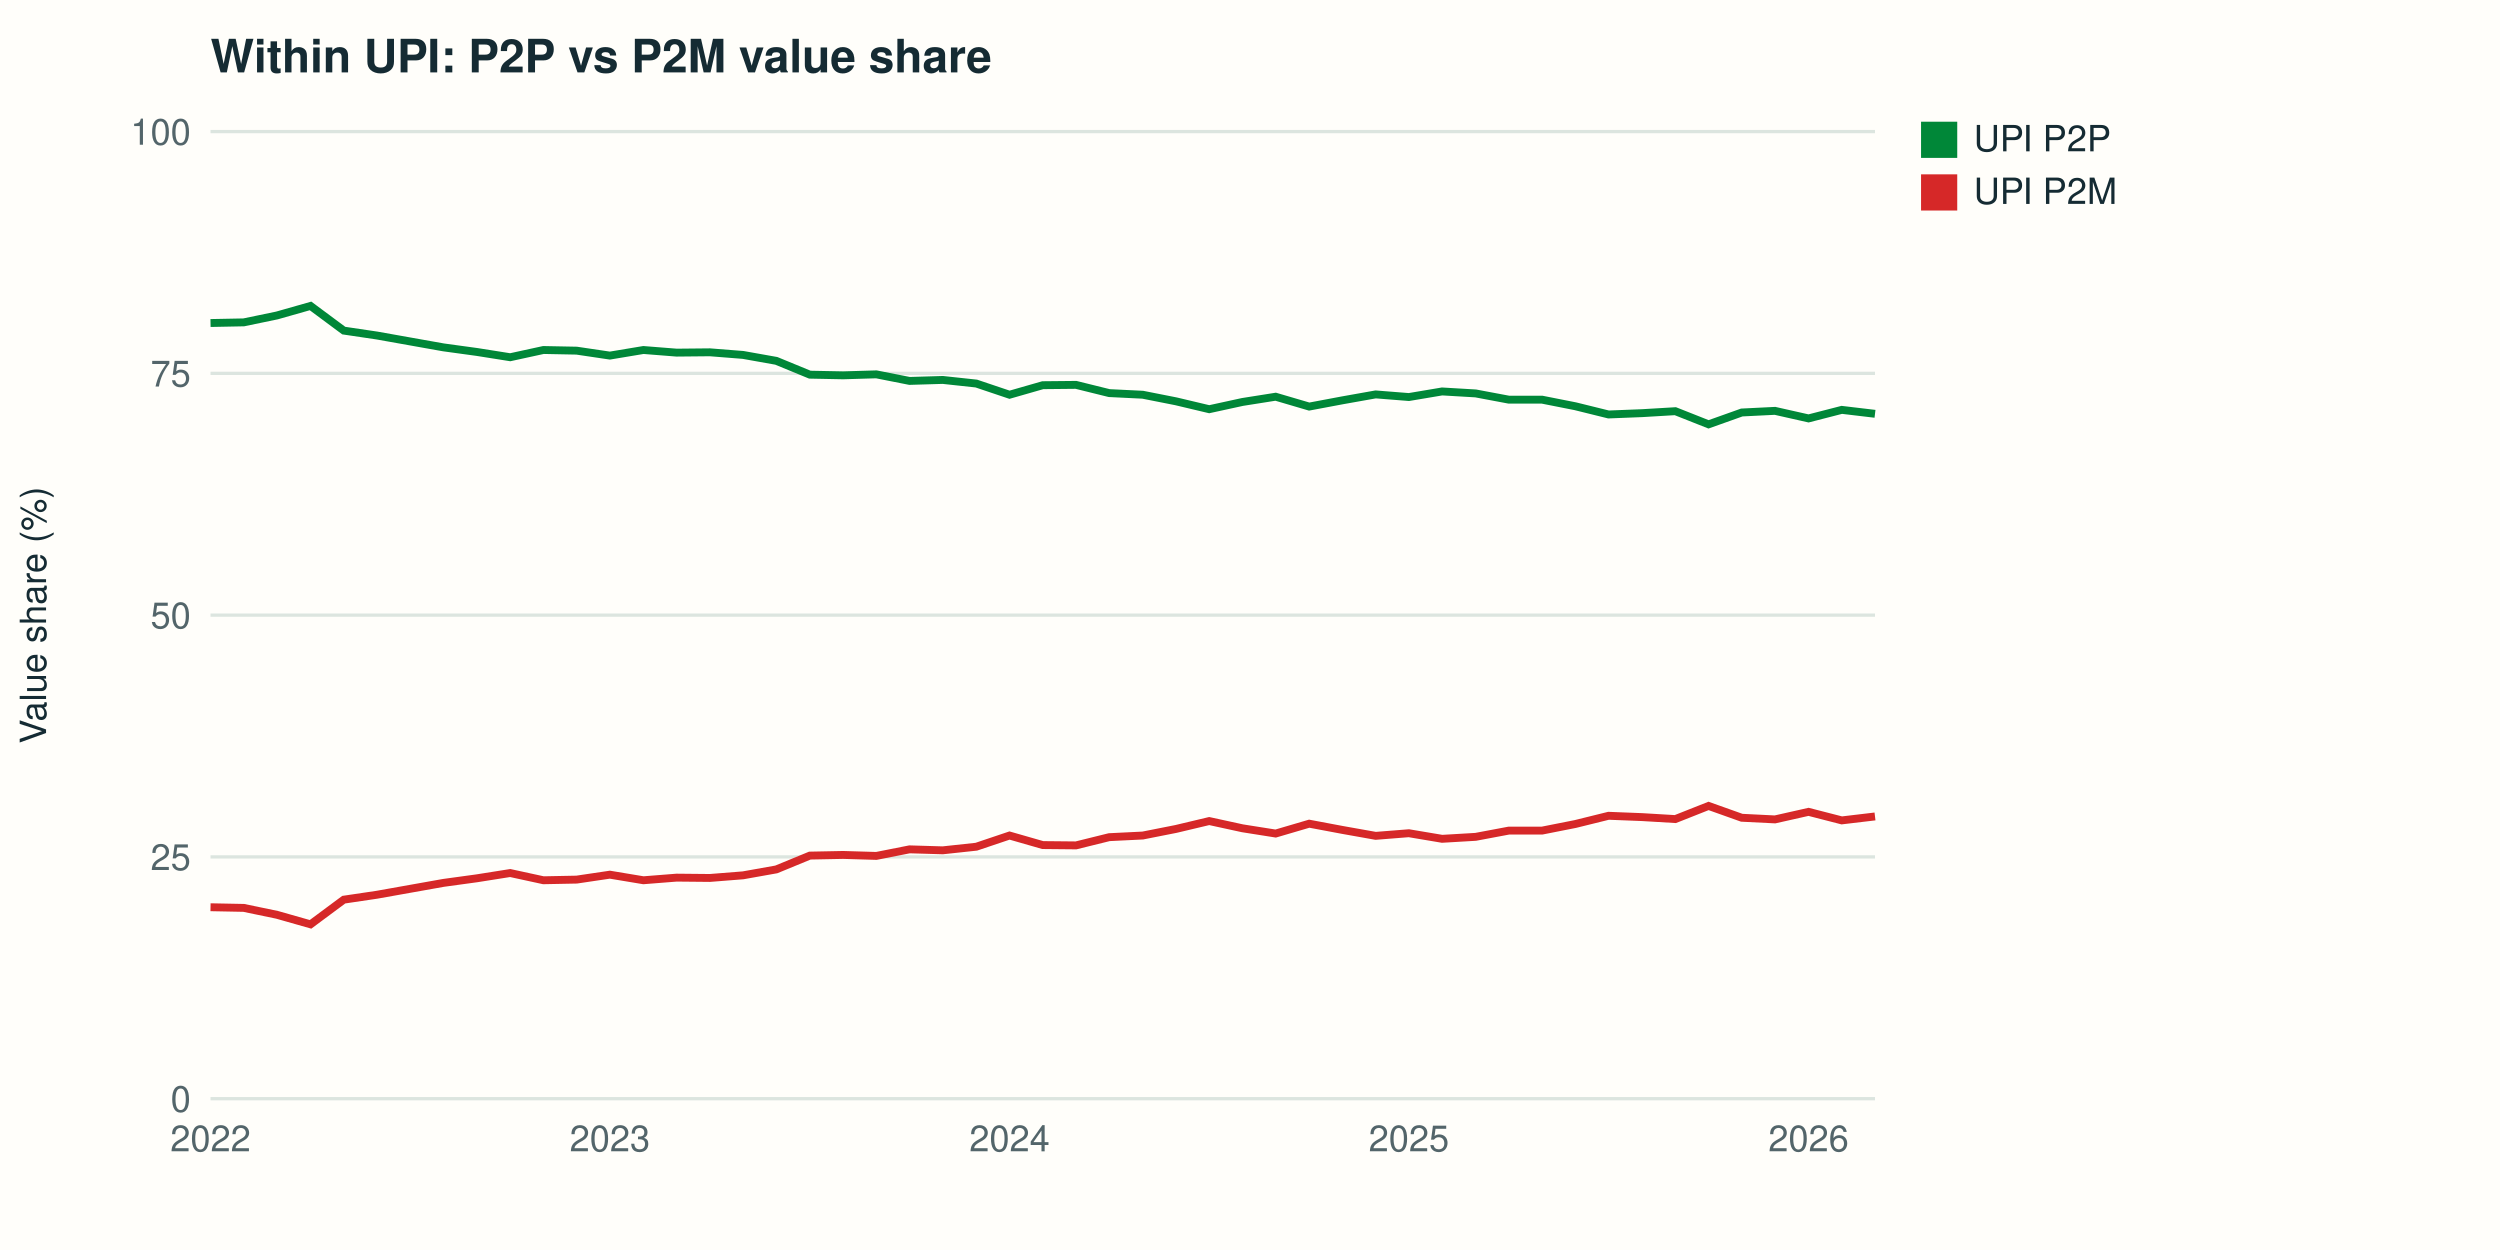
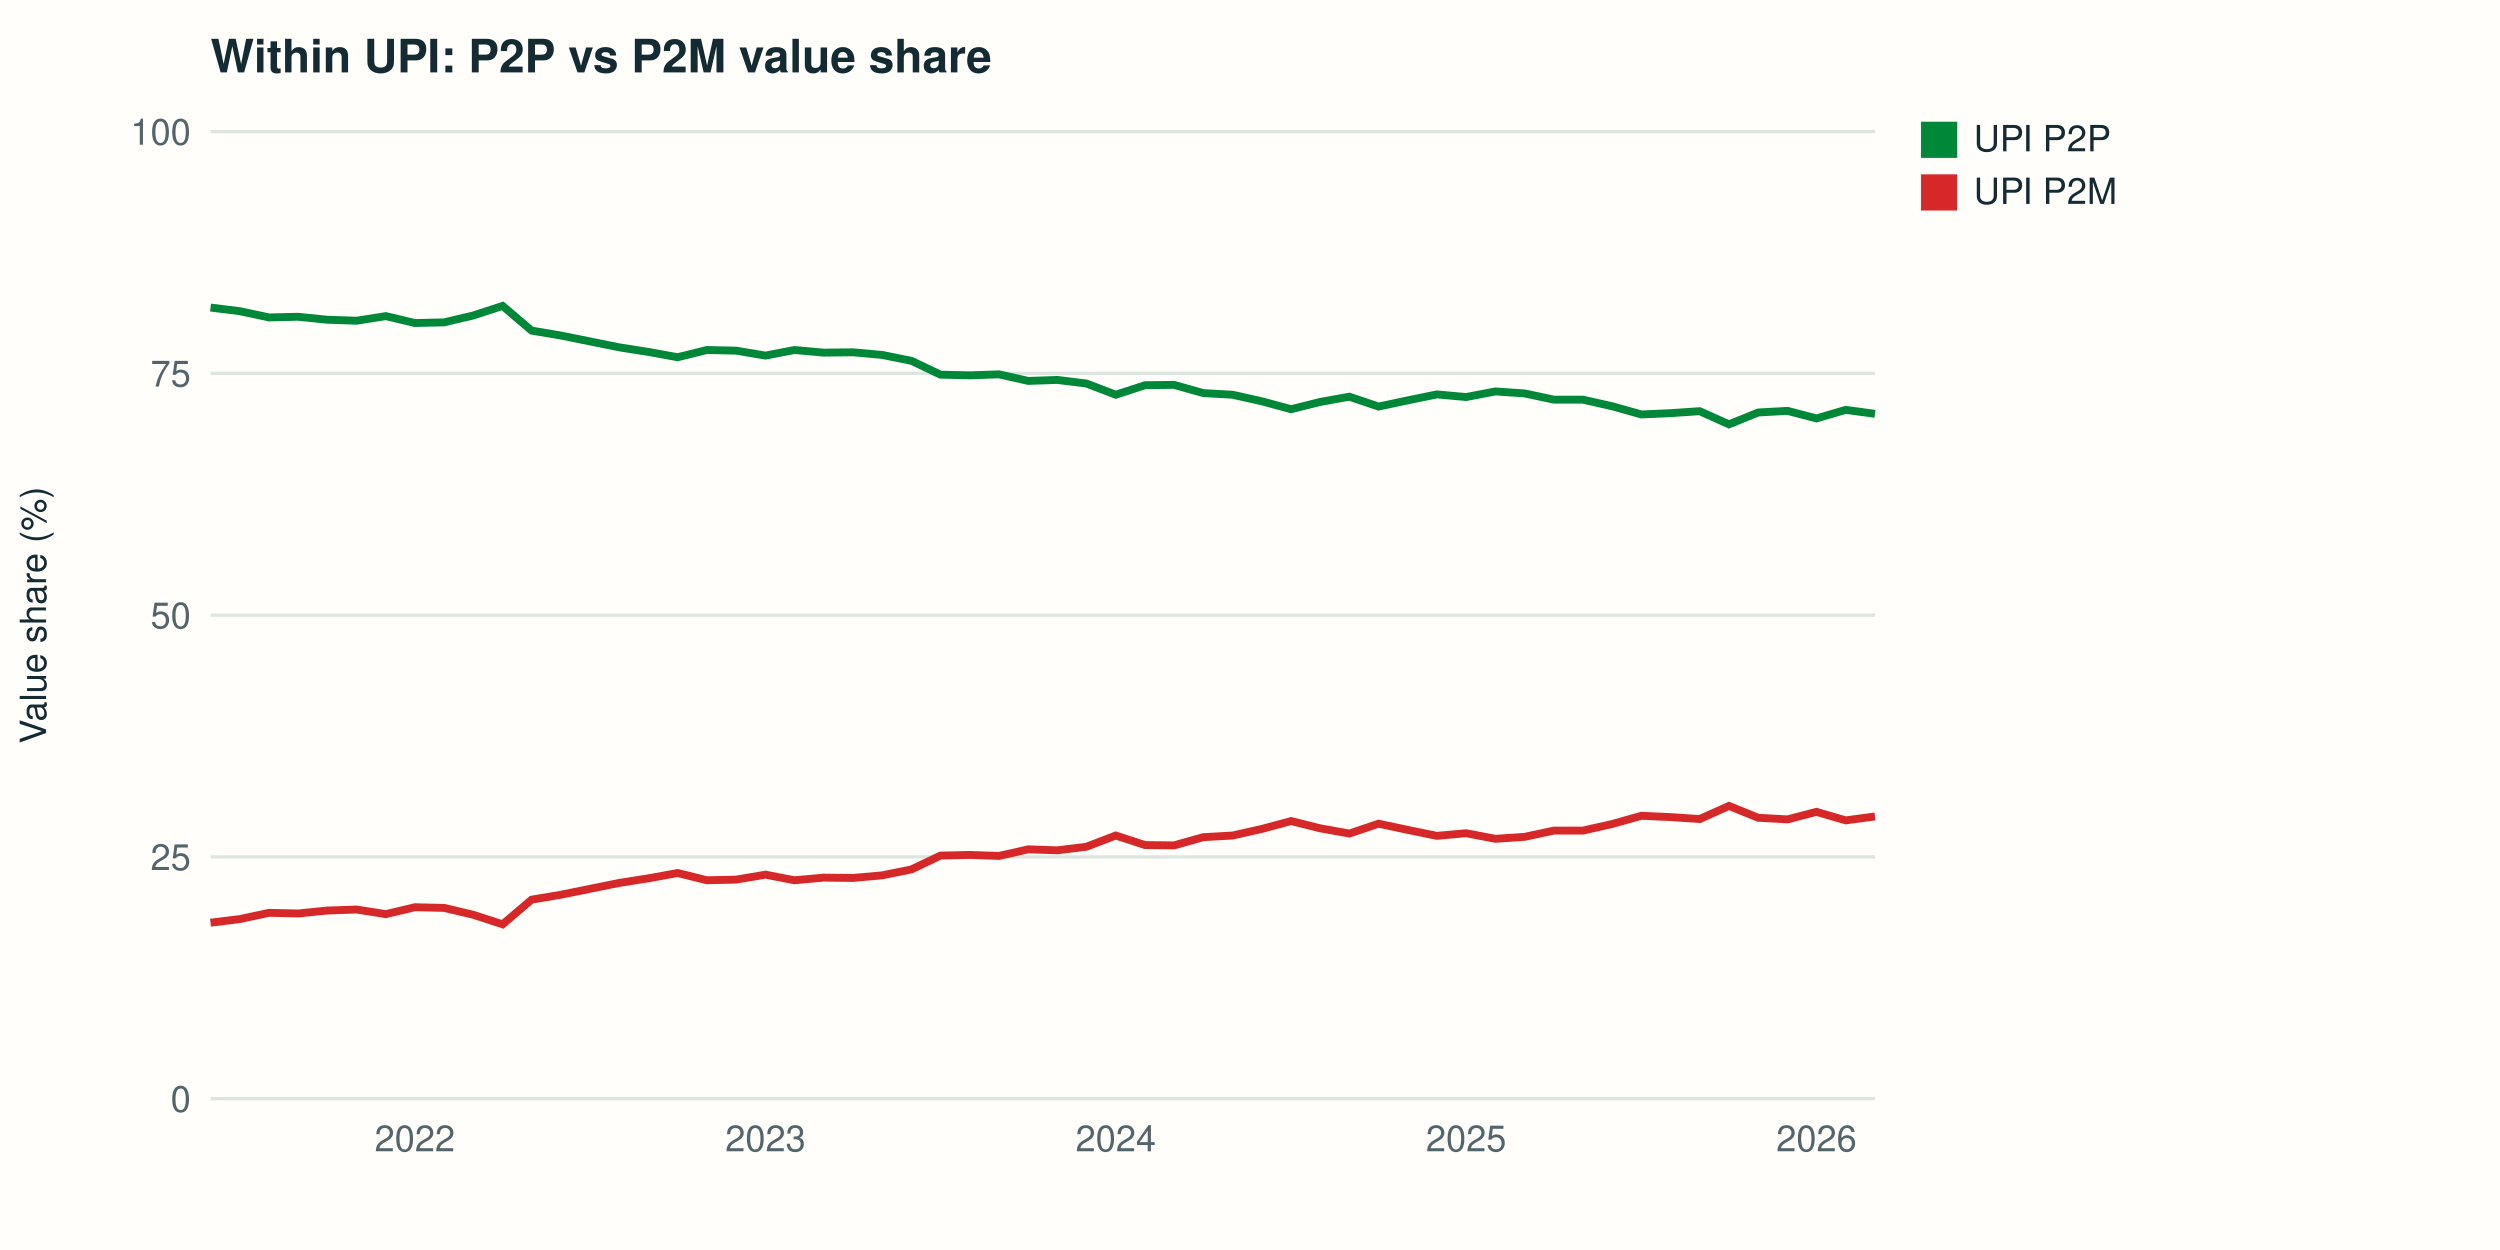
<svg xmlns="http://www.w3.org/2000/svg" viewBox="0 0 760 380" font-family="Helvetica, Arial, sans-serif" font-size="11">
  <rect width="760" height="380" fill="#fffefa" />
  <text x="64" y="22" font-size="14" font-weight="700" fill="#152b33">Within UPI: P2P vs P2M value share</text>
  <line x1="64" x2="570" y1="334.0" y2="334.0" stroke="#dce5df" />
  <text x="58" y="338.0" text-anchor="end" fill="#53656a">0</text>
  <line x1="64" x2="570" y1="260.5" y2="260.5" stroke="#dce5df" />
  <text x="58" y="264.5" text-anchor="end" fill="#53656a">25</text>
  <line x1="64" x2="570" y1="187.0" y2="187.0" stroke="#dce5df" />
  <text x="58" y="191.0" text-anchor="end" fill="#53656a">50</text>
  <line x1="64" x2="570" y1="113.5" y2="113.5" stroke="#dce5df" />
  <text x="58" y="117.5" text-anchor="end" fill="#53656a">75</text>
  <line x1="64" x2="570" y1="40.0" y2="40.0" stroke="#dce5df" />
  <text x="58" y="44.0" text-anchor="end" fill="#53656a">100</text>
-   <text x="64.0" y="350" text-anchor="middle" fill="#53656a">2022</text>
-   <text x="185.4" y="350" text-anchor="middle" fill="#53656a">2023</text>
-   <text x="306.9" y="350" text-anchor="middle" fill="#53656a">2024</text>
-   <text x="428.3" y="350" text-anchor="middle" fill="#53656a">2025</text>
-   <text x="549.8" y="350" text-anchor="middle" fill="#53656a">2026</text>
+   <text x="126.1" y="350" text-anchor="middle" fill="#53656a">2022</text>
+   <text x="232.7" y="350" text-anchor="middle" fill="#53656a">2023</text>
+   <text x="339.2" y="350" text-anchor="middle" fill="#53656a">2024</text>
+   <text x="445.7" y="350" text-anchor="middle" fill="#53656a">2025</text>
+   <text x="552.2" y="350" text-anchor="middle" fill="#53656a">2026</text>
  <text x="14" y="187" fill="#152b33" transform="rotate(-90 14 187)" text-anchor="middle">Value share (%)</text>
-   <path d="M64.0,98.2 L74.1,98.0 L84.2,95.9 L94.4,93.0 L104.5,100.5 L114.6,102.0 L124.7,103.8 L134.8,105.6 L145.0,107.0 L155.1,108.6 L165.2,106.4 L175.3,106.6 L185.4,108.1 L195.6,106.4 L205.7,107.2 L215.8,107.1 L225.9,107.9 L236.0,109.7 L246.2,113.9 L256.3,114.1 L266.4,113.8 L276.5,115.8 L286.6,115.5 L296.8,116.6 L306.9,120.0 L317.0,117.1 L327.1,117.0 L337.2,119.5 L347.4,120.0 L357.5,122.0 L367.6,124.4 L377.7,122.2 L387.8,120.6 L398.0,123.6 L408.1,121.7 L418.2,119.9 L428.3,120.7 L438.4,119.0 L448.6,119.6 L458.7,121.5 L468.8,121.5 L478.9,123.5 L489.0,126.0 L499.2,125.6 L509.3,125.0 L519.4,129.0 L529.5,125.4 L539.6,124.9 L549.8,127.2 L559.9,124.6 L570.0,125.8" fill="none" stroke="#008738" stroke-width="2.4" />
+   <path d="M64.0,93.5 L72.9,94.6 L81.8,96.5 L90.6,96.3 L99.5,97.2 L108.4,97.5 L117.3,96.1 L126.1,98.2 L135.0,98.0 L143.9,95.9 L152.8,93.0 L161.6,100.5 L170.5,102.0 L179.4,103.8 L188.3,105.6 L197.2,107.0 L206.0,108.6 L214.9,106.4 L223.8,106.6 L232.7,108.1 L241.5,106.4 L250.4,107.2 L259.3,107.1 L268.2,107.9 L277.1,109.7 L285.9,113.9 L294.8,114.1 L303.7,113.8 L312.6,115.8 L321.4,115.5 L330.3,116.6 L339.2,120.0 L348.1,117.1 L356.9,117.0 L365.8,119.5 L374.7,120.0 L383.6,122.0 L392.5,124.4 L401.3,122.2 L410.2,120.6 L419.1,123.6 L428.0,121.7 L436.8,119.9 L445.7,120.7 L454.6,119.0 L463.5,119.6 L472.4,121.5 L481.2,121.5 L490.1,123.5 L499.0,126.0 L507.9,125.6 L516.7,125.0 L525.6,129.0 L534.5,125.4 L543.4,124.9 L552.2,127.2 L561.1,124.6 L570.0,125.8" fill="none" stroke="#008738" stroke-width="2.4" />
  <rect x="584" y="37" width="11" height="11" fill="#008738" />
  <text x="600" y="46" fill="#152b33">UPI P2P</text>
-   <path d="M64.0,275.8 L74.1,276.0 L84.2,278.1 L94.4,281.0 L104.5,273.5 L114.6,272.0 L124.7,270.2 L134.8,268.4 L145.0,267.0 L155.1,265.4 L165.2,267.6 L175.3,267.4 L185.4,265.9 L195.6,267.6 L205.7,266.8 L215.8,266.9 L225.9,266.1 L236.0,264.3 L246.2,260.1 L256.3,259.9 L266.4,260.2 L276.5,258.2 L286.6,258.5 L296.8,257.4 L306.9,254.0 L317.0,256.9 L327.1,257.0 L337.2,254.5 L347.4,254.0 L357.5,252.0 L367.6,249.6 L377.7,251.8 L387.8,253.4 L398.0,250.4 L408.1,252.3 L418.2,254.1 L428.3,253.3 L438.4,255.0 L448.6,254.4 L458.7,252.5 L468.8,252.5 L478.9,250.5 L489.0,248.0 L499.2,248.4 L509.3,249.0 L519.4,245.0 L529.5,248.6 L539.6,249.1 L549.8,246.8 L559.9,249.4 L570.0,248.2" fill="none" stroke="#d62828" stroke-width="2.4" />
+   <path d="M64.0,280.5 L72.9,279.4 L81.8,277.5 L90.6,277.7 L99.5,276.8 L108.4,276.5 L117.3,277.9 L126.1,275.8 L135.0,276.0 L143.9,278.1 L152.8,281.0 L161.6,273.5 L170.5,272.0 L179.4,270.2 L188.3,268.4 L197.2,267.0 L206.0,265.4 L214.9,267.6 L223.8,267.4 L232.7,265.9 L241.5,267.6 L250.4,266.8 L259.3,266.9 L268.2,266.1 L277.1,264.3 L285.9,260.1 L294.8,259.9 L303.7,260.2 L312.6,258.2 L321.4,258.5 L330.3,257.4 L339.2,254.0 L348.1,256.9 L356.9,257.0 L365.8,254.5 L374.7,254.0 L383.6,252.0 L392.5,249.6 L401.3,251.8 L410.2,253.4 L419.1,250.4 L428.0,252.3 L436.8,254.1 L445.7,253.3 L454.6,255.0 L463.5,254.4 L472.4,252.5 L481.2,252.5 L490.1,250.5 L499.0,248.0 L507.9,248.4 L516.7,249.0 L525.6,245.0 L534.5,248.6 L543.4,249.1 L552.2,246.8 L561.1,249.4 L570.0,248.2" fill="none" stroke="#d62828" stroke-width="2.4" />
  <rect x="584" y="53" width="11" height="11" fill="#d62828" />
  <text x="600" y="62" fill="#152b33">UPI P2M</text>
</svg>
